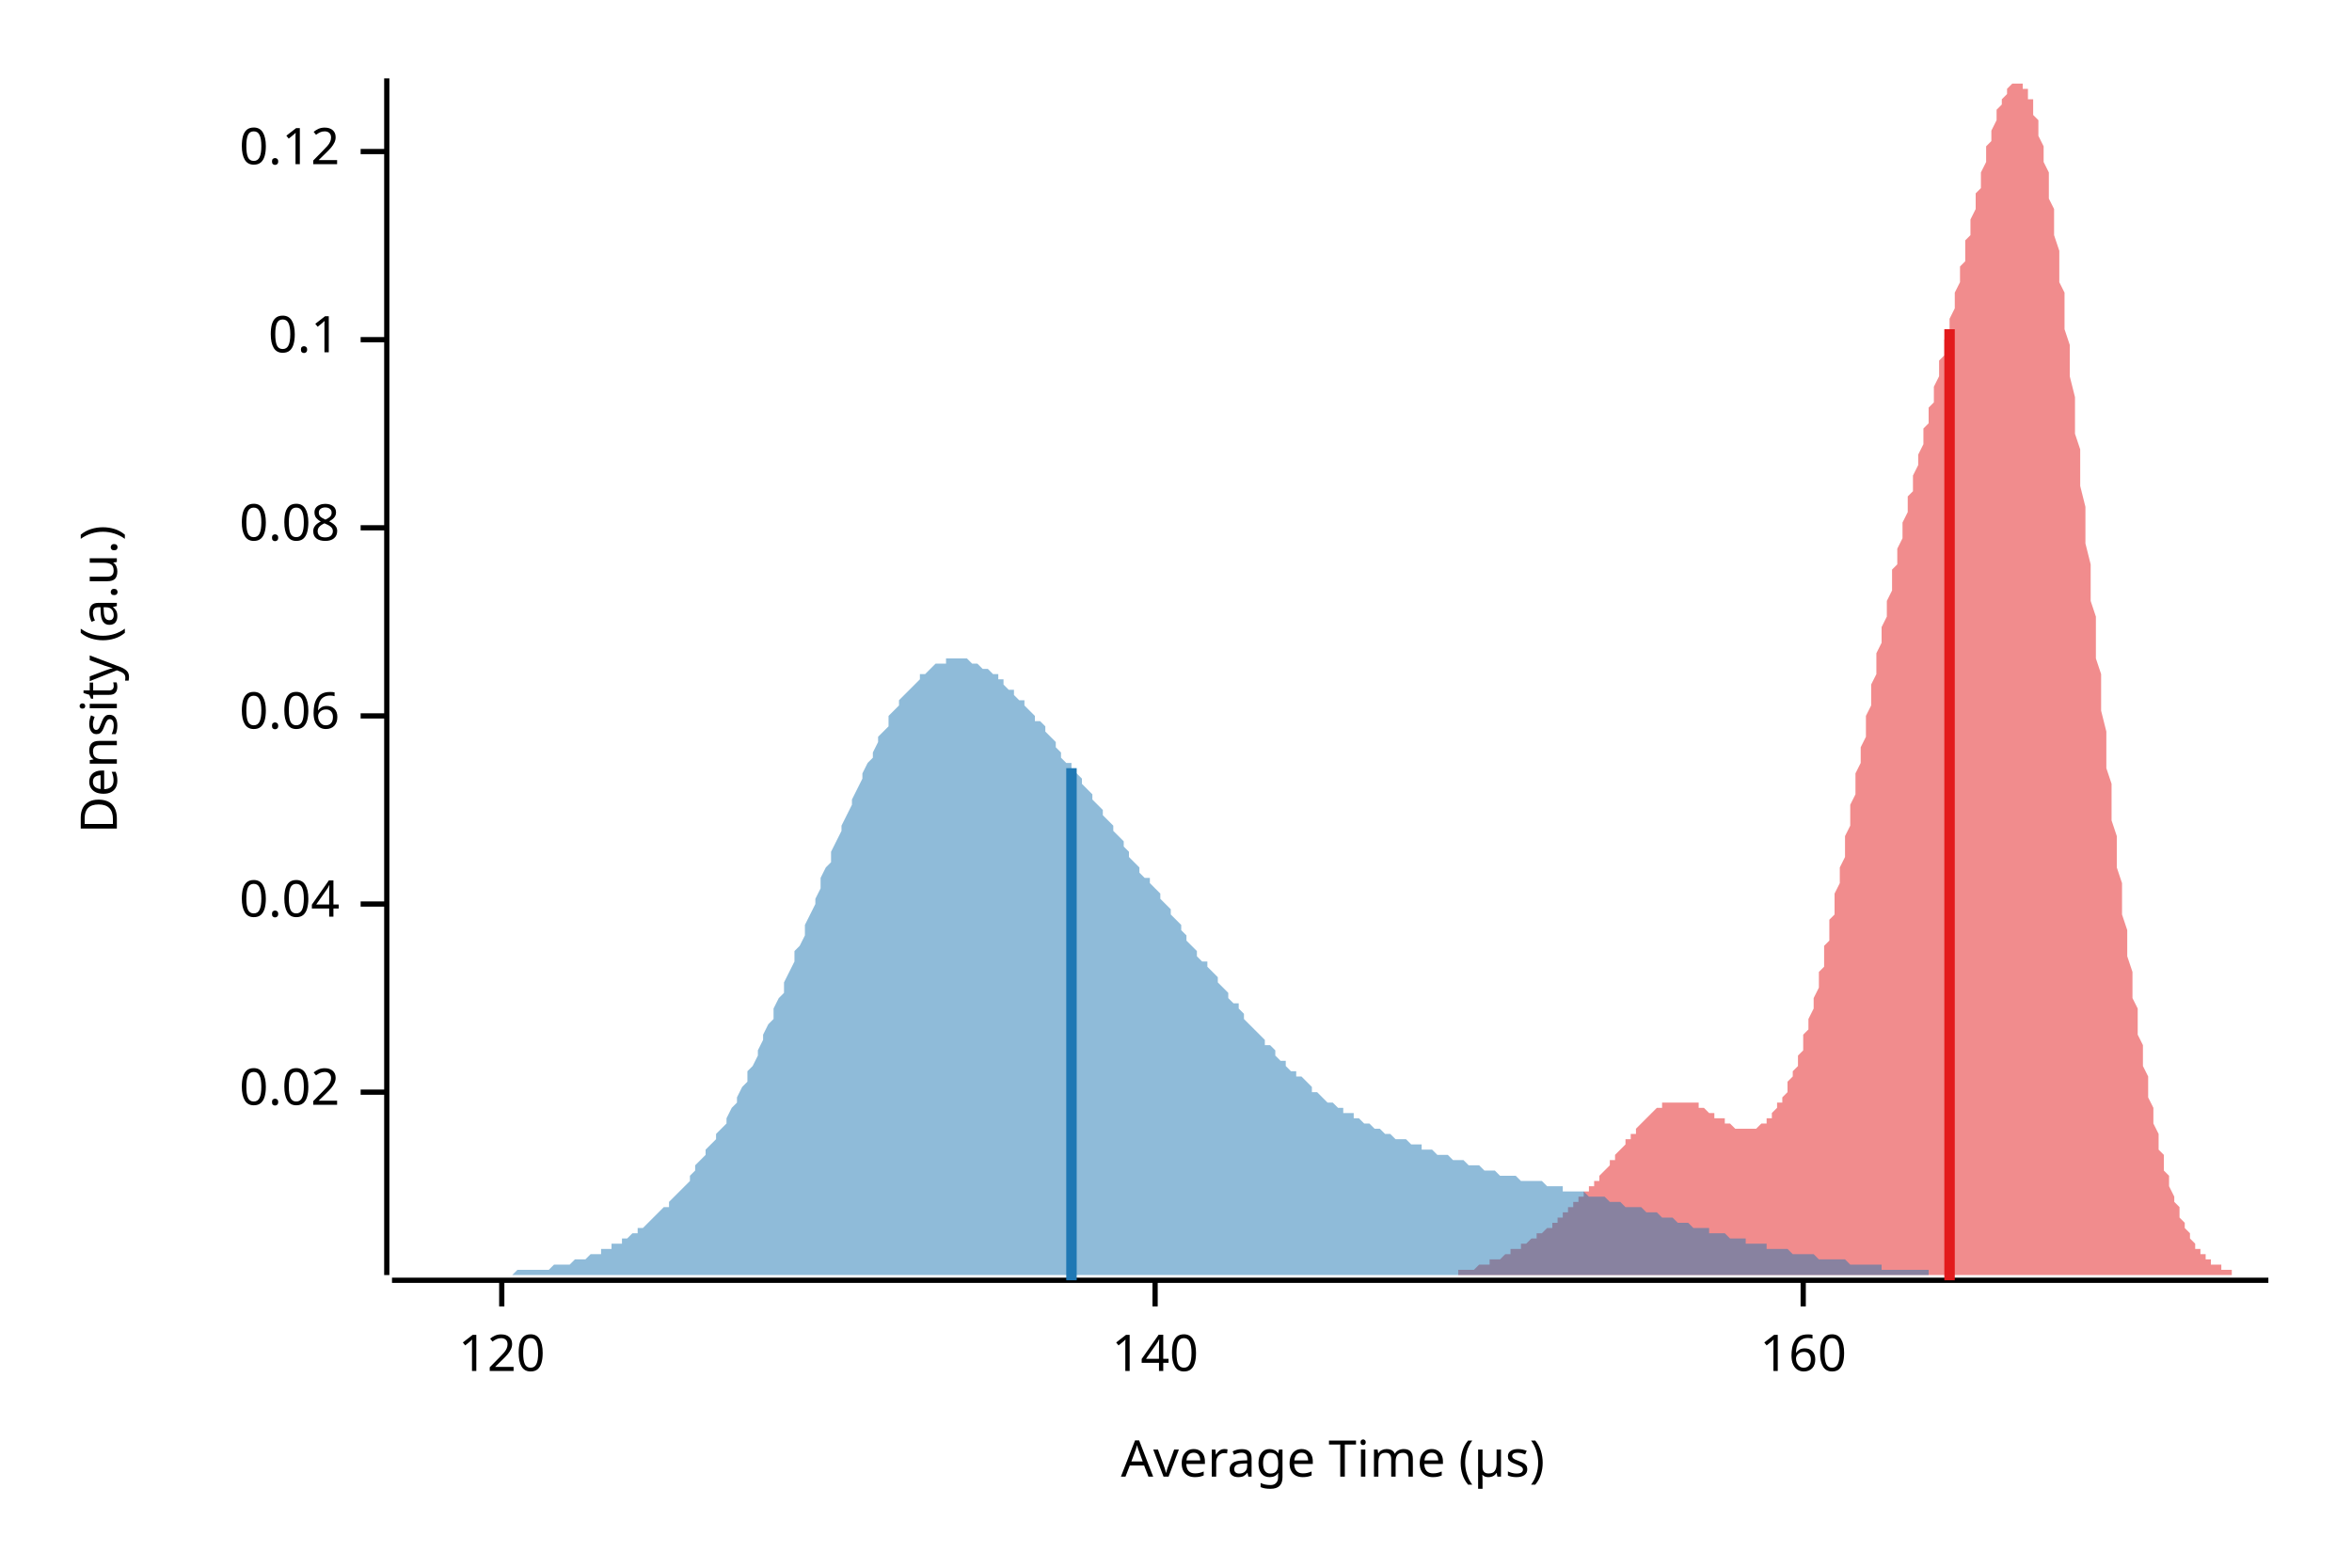
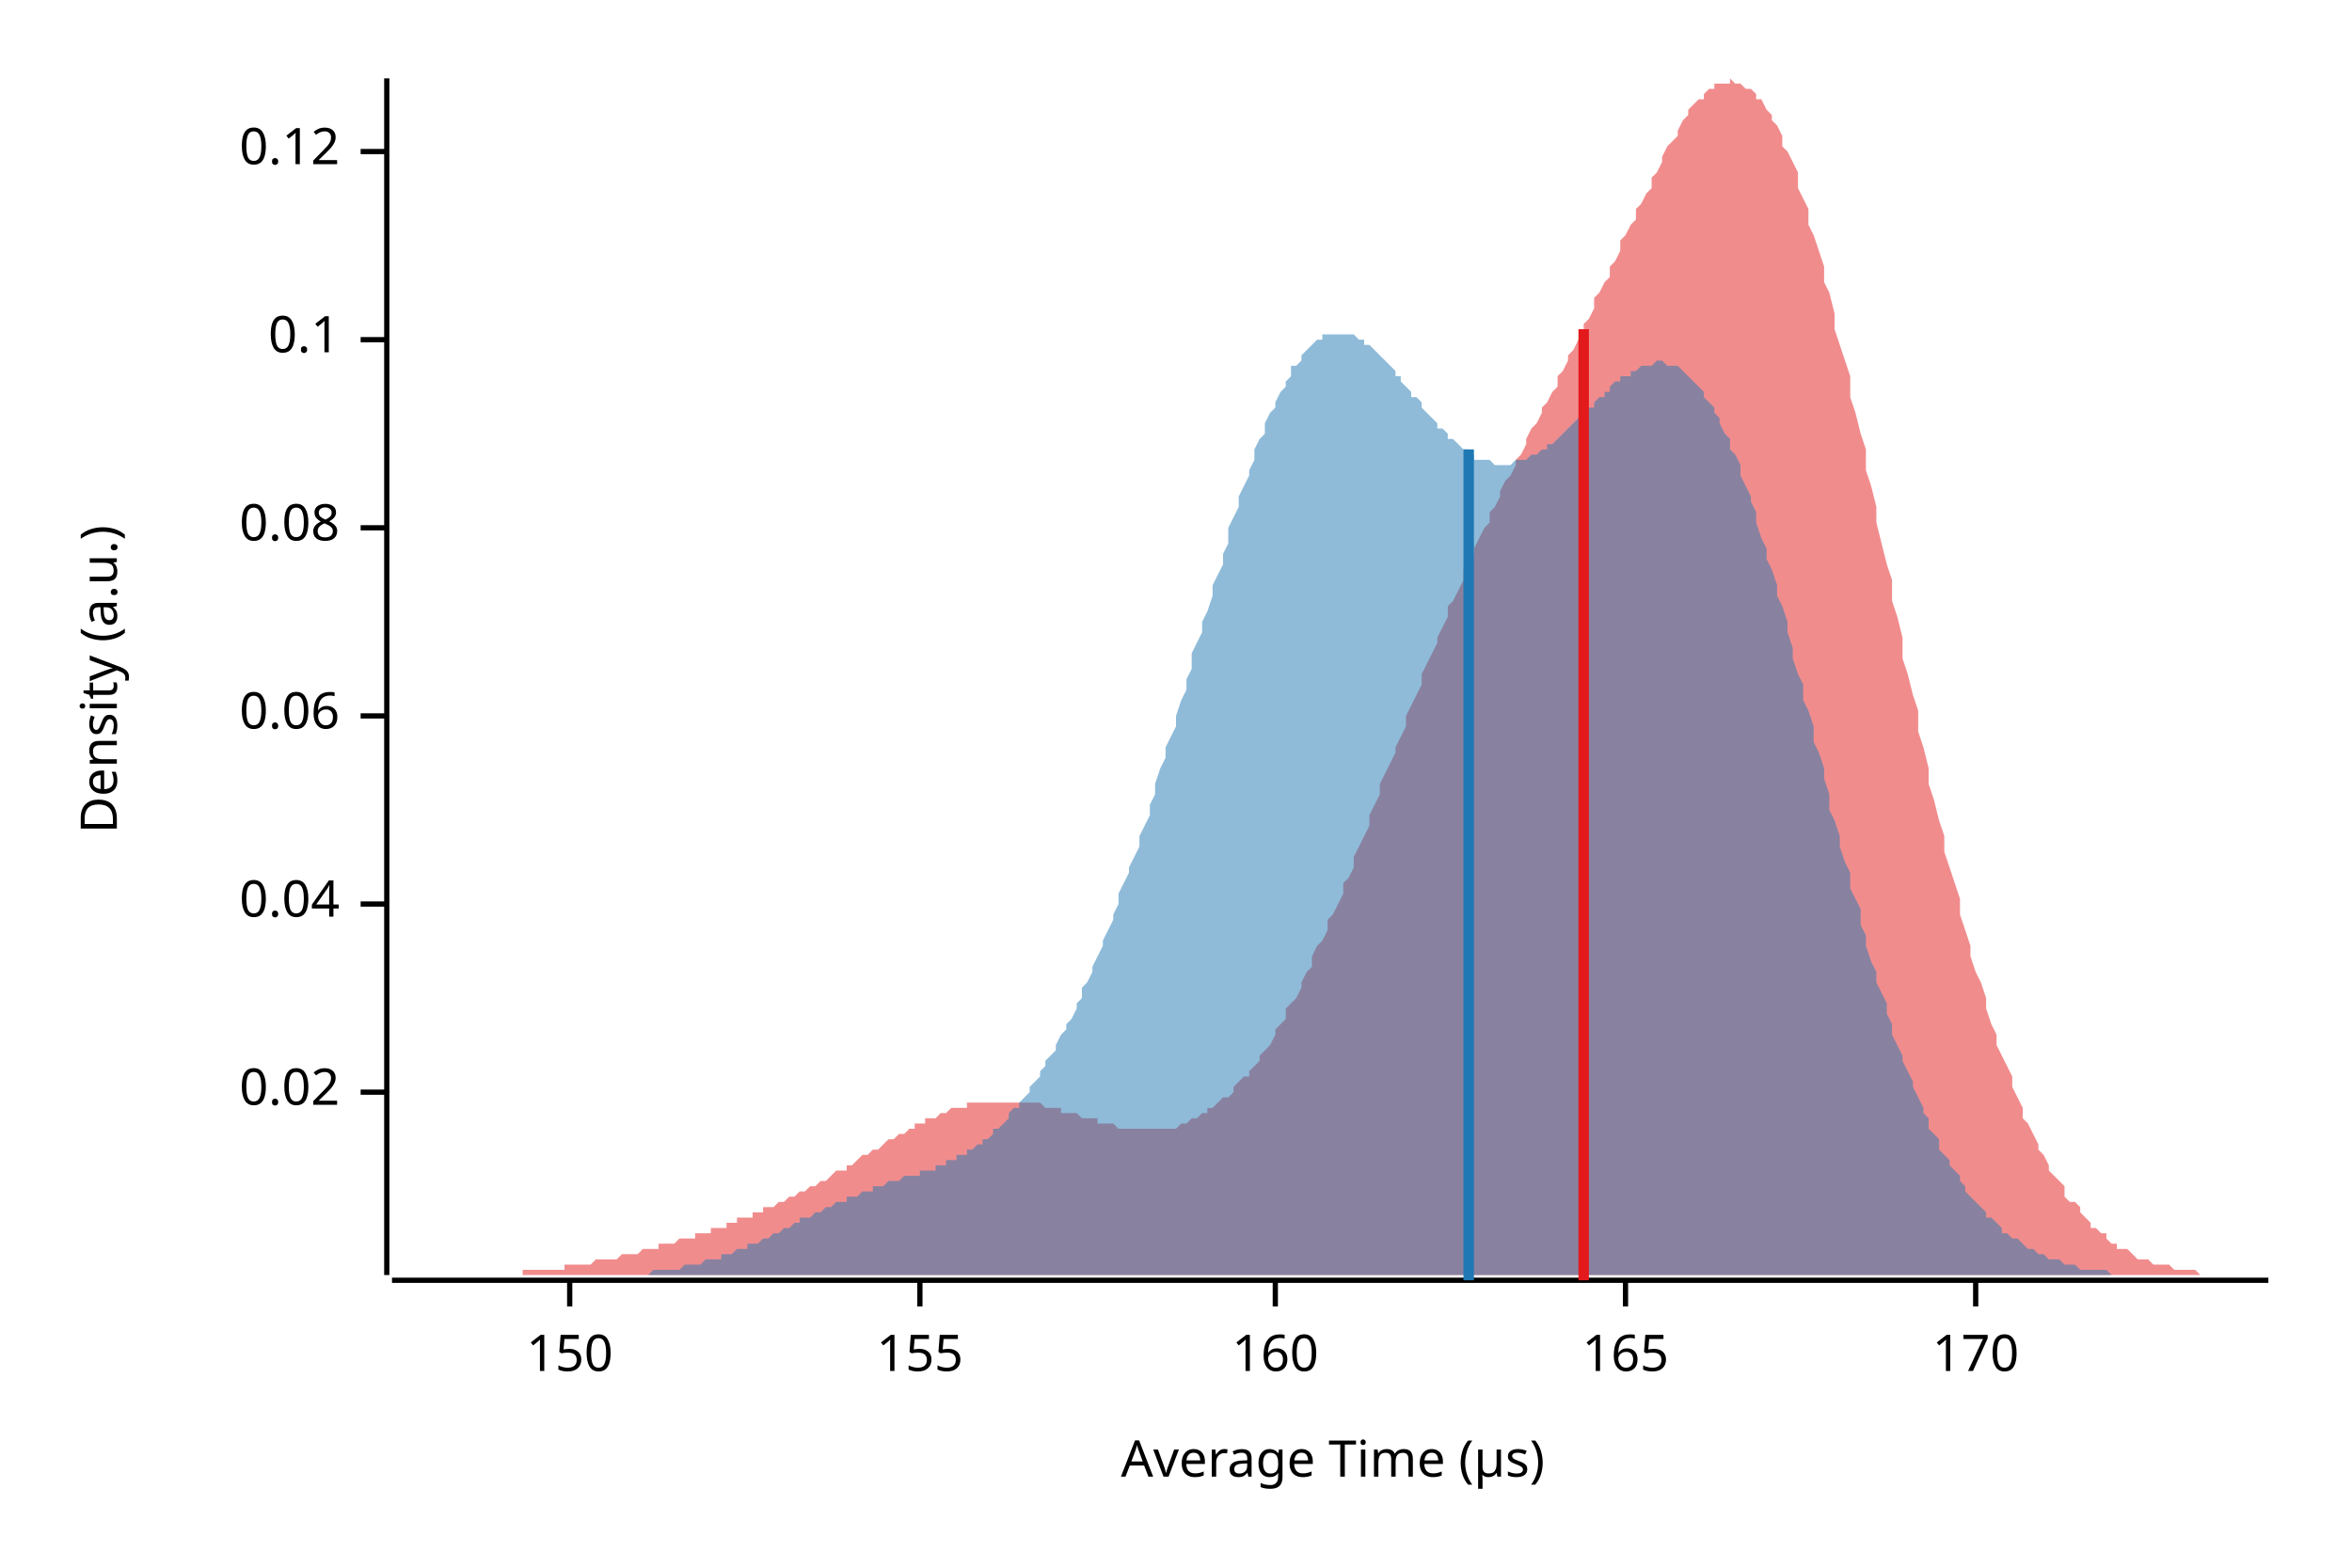
<svg xmlns="http://www.w3.org/2000/svg" width="450" height="300" viewBox="0 0 450 300">
  <text x="15" y="130" dy="0.76em" text-anchor="middle" font-family="sans-serif" font-size="9.677" opacity="1" fill="#000000" transform="rotate(270, 15, 130)">
Density (a.u.)
</text>
  <text x="255" y="285" dy="-0.5ex" text-anchor="middle" font-family="sans-serif" font-size="9.677" opacity="1" fill="#000000">
Average Time (µs)
</text>
  <polyline fill="none" opacity="1" stroke="#000000" stroke-width="1" points="74,15 74,244 " />
  <text x="65" y="209" dy="0.5ex" text-anchor="end" font-family="sans-serif" font-size="9.677" opacity="1" fill="#000000">
0.02
</text>
  <polyline fill="none" opacity="1" stroke="#000000" stroke-width="1" points="69,209 74,209 " />
  <text x="65" y="173" dy="0.5ex" text-anchor="end" font-family="sans-serif" font-size="9.677" opacity="1" fill="#000000">
0.04
</text>
  <polyline fill="none" opacity="1" stroke="#000000" stroke-width="1" points="69,173 74,173 " />
  <text x="65" y="137" dy="0.5ex" text-anchor="end" font-family="sans-serif" font-size="9.677" opacity="1" fill="#000000">
0.06
</text>
  <polyline fill="none" opacity="1" stroke="#000000" stroke-width="1" points="69,137 74,137 " />
  <text x="65" y="101" dy="0.5ex" text-anchor="end" font-family="sans-serif" font-size="9.677" opacity="1" fill="#000000">
0.08
</text>
  <polyline fill="none" opacity="1" stroke="#000000" stroke-width="1" points="69,101 74,101 " />
  <text x="65" y="65" dy="0.5ex" text-anchor="end" font-family="sans-serif" font-size="9.677" opacity="1" fill="#000000">
0.1
</text>
  <polyline fill="none" opacity="1" stroke="#000000" stroke-width="1" points="69,65 74,65 " />
  <text x="65" y="29" dy="0.5ex" text-anchor="end" font-family="sans-serif" font-size="9.677" opacity="1" fill="#000000">
0.12
</text>
  <polyline fill="none" opacity="1" stroke="#000000" stroke-width="1" points="69,29 74,29 " />
  <polyline fill="none" opacity="1" stroke="#000000" stroke-width="1" points="75,245 434,245 " />
-   <text x="96" y="255" dy="0.76em" text-anchor="middle" font-family="sans-serif" font-size="9.677" opacity="1" fill="#000000">
- 120
+   <text x="109" y="255" dy="0.76em" text-anchor="middle" font-family="sans-serif" font-size="9.677" opacity="1" fill="#000000">
+ 150
</text>
-   <polyline fill="none" opacity="1" stroke="#000000" stroke-width="1" points="96,245 96,250 " />
-   <text x="221" y="255" dy="0.76em" text-anchor="middle" font-family="sans-serif" font-size="9.677" opacity="1" fill="#000000">
- 140
+   <polyline fill="none" opacity="1" stroke="#000000" stroke-width="1" points="109,245 109,250 " />
+   <text x="176" y="255" dy="0.76em" text-anchor="middle" font-family="sans-serif" font-size="9.677" opacity="1" fill="#000000">
+ 155
</text>
-   <polyline fill="none" opacity="1" stroke="#000000" stroke-width="1" points="221,245 221,250 " />
-   <text x="345" y="255" dy="0.76em" text-anchor="middle" font-family="sans-serif" font-size="9.677" opacity="1" fill="#000000">
+   <polyline fill="none" opacity="1" stroke="#000000" stroke-width="1" points="176,245 176,250 " />
+   <text x="244" y="255" dy="0.76em" text-anchor="middle" font-family="sans-serif" font-size="9.677" opacity="1" fill="#000000">
160
</text>
-   <polyline fill="none" opacity="1" stroke="#000000" stroke-width="1" points="345,245 345,250 " />
-   <polygon opacity="0.5" fill="#E31A1C" points="267,244 267,244 268,244 268,244 268,244 269,244 269,244 269,244 270,244 270,244 270,244 271,244 271,244 271,244 272,244 272,244 272,244 273,244 273,244 273,244 274,244 274,244 274,244 275,244 275,244 275,244 276,244 276,244 276,244 277,244 277,244 277,244 278,244 278,244 278,244 279,244 279,243 279,243 280,243 280,243 280,243 281,243 281,243 281,243 282,243 282,243 282,243 283,242 283,242 283,242 284,242 284,242 284,242 285,242 285,242 285,241 286,241 286,241 286,241 287,241 287,241 287,241 288,240 288,240 288,240 289,240 289,240 289,239 290,239 290,239 290,239 291,239 291,238 291,238 292,238 292,238 292,238 293,237 293,237 293,237 294,237 294,236 294,236 295,236 295,236 295,236 296,235 296,235 296,235 297,235 297,234 297,234 298,234 298,233 298,233 299,233 299,233 299,232 300,232 300,232 300,231 301,231 301,231 301,230 302,230 302,230 302,229 303,229 303,229 303,228 304,228 304,228 304,227 305,227 305,226 305,226 306,226 306,225 306,225 307,224 307,224 307,224 308,223 308,223 308,222 309,222 309,221 309,221 310,220 310,220 310,220 311,219 311,219 311,218 312,218 312,217 312,217 313,217 313,216 313,216 314,215 314,215 314,215 315,214 315,214 315,214 316,213 316,213 316,213 317,212 317,212 317,212 318,212 318,212 318,211 319,211 319,211 319,211 320,211 320,211 320,211 321,211 321,211 321,211 322,211 322,211 322,211 323,211 323,211 323,211 324,211 324,211 324,211 325,211 325,212 325,212 326,212 326,212 326,212 327,213 327,213 327,213 328,213 328,213 328,214 329,214 329,214 329,214 330,214 330,215 330,215 331,215 331,215 331,215 332,216 332,216 332,216 333,216 333,216 333,216 334,216 334,216 334,216 335,216 335,216 335,216 336,216 336,216 336,216 337,215 337,215 337,215 338,215 338,214 338,214 339,214 339,213 339,213 340,212 340,212 340,211 341,211 341,210 341,210 342,209 342,208 342,207 343,206 343,206 343,205 344,204 344,203 344,202 345,201 345,200 345,198 346,197 346,196 346,195 347,193 347,192 347,191 348,189 348,188 348,186 349,185 349,183 349,181 350,180 350,178 350,176 351,175 351,173 351,171 352,169 352,168 352,166 353,164 353,162 353,160 354,158 354,156 354,154 355,152 355,150 355,148 356,146 356,144 356,143 357,141 357,139 357,137 358,135 358,133 358,131 359,129 359,127 359,125 360,123 360,122 360,120 361,118 361,116 361,115 362,113 362,111 362,109 363,108 363,106 363,105 364,103 364,101 364,100 365,98 365,97 365,95 366,94 366,92 366,91 367,89 367,88 367,87 368,85 368,84 368,82 369,81 369,79 369,78 370,77 370,75 370,74 371,72 371,71 371,69 372,68 372,67 372,65 373,64 373,62 373,61 374,59 374,57 374,56 375,54 375,53 375,51 376,50 376,48 376,46 377,45 377,43 377,42 378,40 378,39 378,37 379,36 379,34 379,33 380,31 380,30 380,28 381,27 381,26 381,25 382,23 382,22 382,21 383,20 383,19 383,19 384,18 384,17 384,17 385,16 385,16 385,16 386,16 386,15 386,16 387,16 387,16 387,17 388,17 388,18 388,19 389,19 389,21 389,22 390,23 390,24 390,26 391,28 391,29 391,31 392,33 392,36 392,38 393,40 393,43 393,45 394,48 394,51 394,54 395,56 395,60 395,63 396,66 396,69 396,72 397,76 397,79 397,83 398,86 398,90 398,93 399,97 399,100 399,104 400,108 400,111 400,115 401,118 401,122 401,126 402,129 402,133 402,136 403,140 403,143 403,147 404,150 404,153 404,157 405,160 405,163 405,166 406,169 406,172 406,175 407,178 407,181 407,183 408,186 408,188 408,191 409,193 409,196 409,198 410,200 410,202 410,204 411,206 411,208 411,210 412,212 412,214 412,215 413,217 413,219 413,220 414,221 414,223 414,224 415,225 415,226 415,227 416,229 416,230 416,230 417,231 417,232 417,233 418,234 418,235 418,235 419,236 419,236 419,237 420,238 420,238 420,239 421,239 421,239 421,240 422,240 422,240 422,241 423,241 423,241 423,242 424,242 424,242 424,242 425,242 425,243 425,243 426,243 426,243 426,243 427,243 427,243 427,244 428,244 428,244 428,244 429,244 429,244 429,244 430,244 430,244 430,244 431,244 431,244 431,244 432,244 432,244 432,244 433,244 433,244 434,244 434,244 267,244 " />
-   <polygon opacity="0.5" fill="#1F78B4" points="75,244 75,244 76,244 76,244 77,244 78,244 78,244 79,244 80,244 80,244 81,244 82,244 82,244 83,244 84,244 84,244 85,244 86,244 86,244 87,244 87,244 88,244 89,244 89,244 90,244 91,244 91,244 92,244 93,244 93,244 94,244 95,244 95,244 96,244 97,244 97,244 98,244 98,244 99,243 100,243 100,243 101,243 102,243 102,243 103,243 104,243 104,243 105,243 106,242 106,242 107,242 108,242 108,242 109,242 110,241 110,241 111,241 111,241 112,241 113,240 113,240 114,240 115,240 115,239 116,239 117,239 117,238 118,238 119,238 119,237 120,237 121,236 121,236 122,236 122,235 123,235 124,234 124,234 125,233 126,232 126,232 127,231 128,231 128,230 129,229 130,228 130,228 131,227 132,226 132,225 133,224 133,223 134,222 135,221 135,220 136,219 137,218 137,217 138,216 139,215 139,214 140,212 141,211 141,210 142,208 143,207 143,205 144,204 145,202 145,201 146,199 146,198 147,196 148,195 148,193 149,191 150,190 150,188 151,186 152,184 152,182 153,181 154,179 154,177 155,175 156,173 156,172 157,170 157,168 158,166 159,165 159,163 160,161 161,159 161,158 162,156 163,154 163,153 164,151 165,149 165,148 166,146 167,145 167,144 168,142 168,141 169,140 170,139 170,137 171,136 172,135 172,134 173,133 174,132 174,132 175,131 176,130 176,129 177,129 178,128 178,128 179,127 180,127 180,127 181,127 181,126 182,126 183,126 183,126 184,126 185,126 185,126 186,127 187,127 187,127 188,128 189,128 189,128 190,129 191,129 191,130 192,130 192,131 193,132 194,132 194,133 195,134 196,134 196,135 197,136 198,137 198,138 199,138 200,139 200,140 201,141 202,142 202,143 203,144 203,145 204,146 205,146 205,147 206,148 207,149 207,150 208,151 209,152 209,153 210,154 211,155 211,156 212,157 213,158 213,159 214,160 215,161 215,162 216,163 216,164 217,165 218,166 218,167 219,168 220,168 220,169 221,170 222,171 222,172 223,173 224,174 224,175 225,176 226,177 226,178 227,179 227,180 228,181 229,182 229,183 230,184 231,184 231,185 232,186 233,187 233,188 234,189 235,190 235,191 236,192 237,192 237,193 238,194 238,195 239,196 240,197 240,197 241,198 242,199 242,200 243,200 244,201 244,202 245,203 246,203 246,204 247,205 248,205 248,206 249,206 250,207 250,207 251,208 251,209 252,209 253,210 253,210 254,211 255,211 255,211 256,212 257,212 257,213 258,213 259,213 259,214 260,214 261,215 261,215 262,215 262,215 263,216 264,216 264,216 265,217 266,217 266,217 267,218 268,218 268,218 269,218 270,219 270,219 271,219 272,219 272,220 273,220 273,220 274,220 275,221 275,221 276,221 277,221 277,221 278,222 279,222 279,222 280,222 281,223 281,223 282,223 283,223 283,223 284,224 285,224 285,224 286,224 286,224 287,225 288,225 288,225 289,225 290,225 290,225 291,226 292,226 292,226 293,226 294,226 294,226 295,226 296,227 296,227 297,227 297,227 298,227 299,227 299,228 300,228 301,228 301,228 302,228 303,228 303,228 304,229 305,229 305,229 306,229 307,229 307,229 308,230 308,230 309,230 310,230 310,230 311,231 312,231 312,231 313,231 314,231 314,231 315,232 316,232 316,232 317,232 318,233 318,233 319,233 320,233 320,233 321,234 321,234 322,234 323,234 323,234 324,235 325,235 325,235 326,235 327,235 327,236 328,236 329,236 329,236 330,236 331,237 331,237 332,237 332,237 333,237 334,237 334,238 335,238 336,238 336,238 337,238 338,238 338,239 339,239 340,239 340,239 341,239 342,239 342,239 343,240 344,240 344,240 345,240 345,240 346,240 347,240 347,240 348,241 349,241 349,241 350,241 351,241 351,241 352,241 353,241 353,241 354,242 355,242 355,242 356,242 356,242 357,242 358,242 358,242 359,242 360,242 360,243 361,243 362,243 362,243 363,243 364,243 364,243 365,243 366,243 366,243 367,243 367,243 368,243 369,243 369,244 370,244 371,244 371,244 372,244 373,244 373,244 374,244 375,244 375,244 376,244 377,244 377,244 378,244 379,244 379,244 380,244 380,244 381,244 382,244 382,244 383,244 384,244 384,244 385,244 386,244 386,244 387,244 388,244 388,244 389,244 390,244 390,244 391,244 391,244 392,244 393,244 393,244 394,244 395,244 395,244 396,244 397,244 397,244 398,244 398,244 75,244 " />
-   <polyline fill="none" opacity="1" stroke="#E31A1C" stroke-width="2" points="373,245 373,63 " />
-   <polyline fill="none" opacity="1" stroke="#1F78B4" stroke-width="2" points="205,245 205,147 " />
+   <polyline fill="none" opacity="1" stroke="#000000" stroke-width="1" points="244,245 244,250 " />
+   <text x="311" y="255" dy="0.76em" text-anchor="middle" font-family="sans-serif" font-size="9.677" opacity="1" fill="#000000">
+ 165
+ </text>
+   <polyline fill="none" opacity="1" stroke="#000000" stroke-width="1" points="311,245 311,250 " />
+   <text x="378" y="255" dy="0.76em" text-anchor="middle" font-family="sans-serif" font-size="9.677" opacity="1" fill="#000000">
+ 170
+ </text>
+   <polyline fill="none" opacity="1" stroke="#000000" stroke-width="1" points="378,245 378,250 " />
+   <polygon opacity="0.5" fill="#E31A1C" points="75,244 75,244 76,244 77,244 77,244 78,244 79,244 80,244 80,244 81,244 82,244 82,244 83,244 84,244 85,244 85,244 86,244 87,244 87,244 88,244 89,244 90,244 90,244 91,244 92,244 92,244 93,244 94,244 95,244 95,244 96,244 97,244 98,244 98,244 99,244 100,244 100,243 101,243 102,243 103,243 103,243 104,243 105,243 105,243 106,243 107,243 108,243 108,242 109,242 110,242 110,242 111,242 112,242 113,242 113,242 114,241 115,241 116,241 116,241 117,241 118,241 118,241 119,240 120,240 121,240 121,240 122,240 123,239 123,239 124,239 125,239 126,239 126,238 127,238 128,238 128,238 129,238 130,237 131,237 131,237 132,237 133,237 133,236 134,236 135,236 136,236 136,235 137,235 138,235 139,235 139,234 140,234 141,234 141,233 142,233 143,233 144,233 144,232 145,232 146,232 146,231 147,231 148,231 149,230 149,230 150,230 151,229 151,229 152,229 153,228 154,228 154,228 155,227 156,227 157,226 157,226 158,226 159,225 159,225 160,224 161,224 162,224 162,223 163,223 164,222 164,222 165,221 166,221 167,220 167,220 168,220 169,219 169,219 170,218 171,218 172,217 172,217 173,217 174,216 175,216 175,215 176,215 177,215 177,214 178,214 179,214 180,213 180,213 181,213 182,212 182,212 183,212 184,212 185,212 185,211 186,211 187,211 187,211 188,211 189,211 190,211 190,211 191,211 192,211 192,211 193,211 194,211 195,211 195,211 196,211 197,211 198,211 198,211 199,211 200,212 200,212 201,212 202,212 203,212 203,213 204,213 205,213 205,213 206,213 207,214 208,214 208,214 209,214 210,214 210,215 211,215 212,215 213,215 213,215 214,216 215,216 216,216 216,216 217,216 218,216 218,216 219,216 220,216 221,216 221,216 222,216 223,216 223,216 224,216 225,216 226,215 226,215 227,215 228,214 228,214 229,214 230,213 231,213 231,212 232,212 233,211 233,211 234,210 235,210 236,209 236,208 237,207 238,206 239,206 239,205 240,204 241,203 241,202 242,201 243,200 244,198 244,197 245,196 246,195 246,193 247,192 248,191 249,189 249,188 250,186 251,185 251,183 252,181 253,180 254,178 254,176 255,175 256,173 257,171 257,169 258,168 259,166 259,164 260,162 261,160 262,158 262,156 263,154 264,152 264,150 265,148 266,146 267,144 267,143 268,141 269,139 269,137 270,135 271,133 272,131 272,129 273,127 274,125 275,123 275,122 276,120 277,118 277,116 278,115 279,113 280,111 280,109 281,108 282,106 282,105 283,103 284,101 285,100 285,98 286,97 287,95 287,94 288,92 289,91 290,89 290,88 291,87 292,85 292,84 293,82 294,81 295,79 295,78 296,77 297,75 298,74 298,72 299,71 300,69 300,68 301,67 302,65 303,64 303,62 304,61 305,59 305,57 306,56 307,54 308,53 308,51 309,50 310,48 310,46 311,45 312,43 313,42 313,40 314,39 315,37 316,36 316,34 317,33 318,31 318,30 319,28 320,27 321,26 321,25 322,23 323,22 323,21 324,20 325,19 326,19 326,18 327,17 328,17 328,16 329,16 330,16 331,16 331,15 332,16 333,16 333,16 334,17 335,17 336,18 336,19 337,19 338,21 339,22 339,23 340,24 341,26 341,28 342,29 343,31 344,33 344,36 345,38 346,40 346,43 347,45 348,48 349,51 349,54 350,56 351,60 351,63 352,66 353,69 354,72 354,76 355,79 356,83 357,86 357,90 358,93 359,97 359,100 360,104 361,108 362,111 362,115 363,118 364,122 364,126 365,129 366,133 367,136 367,140 368,143 369,147 369,150 370,153 371,157 372,160 372,163 373,166 374,169 375,172 375,175 376,178 377,181 377,183 378,186 379,188 380,191 380,193 381,196 382,198 382,200 383,202 384,204 385,206 385,208 386,210 387,212 387,214 388,215 389,217 390,219 390,220 391,221 392,223 392,224 393,225 394,226 395,227 395,229 396,230 397,230 398,231 398,232 399,233 400,234 400,235 401,235 402,236 403,236 403,237 404,238 405,238 405,239 406,239 407,239 408,240 408,240 409,241 410,241 410,241 411,241 412,242 413,242 413,242 414,242 415,242 416,243 416,243 417,243 418,243 418,243 419,243 420,243 421,244 421,244 422,244 423,244 423,244 424,244 425,244 426,244 426,244 427,244 428,244 428,244 429,244 430,244 431,244 431,244 432,244 433,244 434,244 434,244 75,244 " />
+   <polygon opacity="0.5" fill="#1F78B4" points="106,244 106,244 107,244 108,244 108,244 109,244 110,244 110,244 111,244 111,244 112,244 113,244 113,244 114,244 115,244 115,244 116,244 117,244 117,244 118,244 118,244 119,244 120,244 120,244 121,244 122,244 122,244 123,244 124,244 124,244 125,243 125,243 126,243 127,243 127,243 128,243 129,243 129,243 130,243 131,242 131,242 132,242 132,242 133,242 134,242 134,242 135,241 136,241 136,241 137,241 138,241 138,240 139,240 139,240 140,240 141,239 141,239 142,239 143,239 143,238 144,238 145,238 145,238 146,237 146,237 147,237 148,236 148,236 149,236 150,235 150,235 151,235 152,234 152,234 153,234 153,233 154,233 155,233 155,233 156,232 157,232 157,232 158,231 159,231 159,231 160,230 160,230 161,230 162,230 162,229 163,229 164,229 164,229 165,228 166,228 166,228 167,228 167,227 168,227 169,227 169,227 170,226 171,226 171,226 172,226 172,226 173,225 174,225 174,225 175,225 176,225 176,224 177,224 178,224 178,224 179,224 179,223 180,223 181,223 181,222 182,222 183,222 183,221 184,221 185,221 185,220 186,220 186,220 187,219 188,219 188,218 189,218 190,217 190,216 191,216 192,215 192,215 193,214 193,213 194,212 195,212 195,211 196,210 197,209 197,208 198,207 199,206 199,205 200,204 200,203 201,202 202,201 202,200 203,198 204,197 204,196 205,195 206,193 206,192 207,191 207,189 208,188 209,186 209,185 210,183 211,181 211,180 212,178 213,176 213,175 214,173 214,171 215,169 216,167 216,166 217,164 218,162 218,160 219,158 220,156 220,154 221,152 221,150 222,147 223,145 223,143 224,141 225,139 225,137 226,134 227,132 227,130 228,128 228,125 229,123 230,121 230,119 231,117 232,114 232,112 233,110 234,108 234,106 235,104 235,101 236,99 237,97 237,95 238,93 239,91 239,90 240,88 240,86 241,84 242,83 242,81 243,79 244,78 244,77 245,75 246,74 246,73 247,72 247,70 248,70 249,69 249,68 250,67 251,66 251,66 252,65 253,65 253,64 254,64 254,64 255,64 256,64 256,64 257,64 258,64 258,64 259,64 260,65 260,65 261,65 261,66 262,66 263,67 263,67 264,68 265,69 265,69 266,70 267,71 267,72 268,72 268,73 269,74 270,75 270,76 271,76 272,77 272,78 273,79 274,80 274,80 275,81 275,82 276,82 277,83 277,84 278,84 279,85 279,85 280,86 281,86 281,87 282,87 282,88 283,88 284,88 284,88 285,88 286,89 286,89 287,89 288,89 288,89 289,89 289,89 290,88 291,88 291,88 292,88 293,87 293,87 294,87 295,86 295,86 296,86 296,85 297,85 298,84 298,84 299,83 300,82 300,82 301,81 301,81 302,80 303,79 303,79 304,78 305,78 305,77 306,76 307,76 307,75 308,75 308,74 309,73 310,73 310,72 311,72 312,72 312,71 313,71 314,70 314,70 315,70 315,70 316,70 317,69 317,69 318,69 319,70 319,70 320,70 321,70 321,70 322,71 322,71 323,72 324,73 324,73 325,74 326,75 326,76 327,77 328,78 328,79 329,80 329,81 330,83 331,84 331,86 332,87 333,89 333,91 334,93 335,95 335,96 336,98 336,100 337,103 338,105 338,107 339,109 340,112 340,114 341,116 342,119 342,121 343,124 343,126 344,129 345,131 345,134 346,136 347,139 347,142 348,144 349,147 349,149 350,152 350,155 351,157 352,160 352,162 353,165 354,167 354,170 355,172 356,174 356,177 357,179 357,181 358,184 359,186 359,188 360,190 361,192 361,194 362,196 362,198 363,200 364,202 364,203 365,205 366,207 366,208 367,210 368,212 368,213 369,214 369,216 370,217 371,218 371,220 372,221 373,222 373,223 374,224 375,225 375,226 376,227 376,228 377,229 378,230 378,230 379,231 380,232 380,233 381,233 382,234 382,234 383,235 383,236 384,236 385,237 385,237 386,237 387,238 387,238 388,239 389,239 389,239 390,240 390,240 391,240 392,241 392,241 393,241 394,241 394,241 395,242 396,242 396,242 397,242 397,242 398,243 399,243 399,243 400,243 401,243 401,243 402,243 403,243 403,243 404,244 404,244 405,244 406,244 406,244 407,244 408,244 408,244 409,244 410,244 410,244 411,244 411,244 412,244 413,244 413,244 414,244 415,244 415,244 416,244 417,244 417,244 418,244 418,244 419,244 420,244 420,244 421,244 422,244 422,244 423,244 423,244 106,244 " />
+   <polyline fill="none" opacity="1" stroke="#E31A1C" stroke-width="2" points="303,245 303,63 " />
+   <polyline fill="none" opacity="1" stroke="#1F78B4" stroke-width="2" points="281,245 281,86 " />
</svg>
